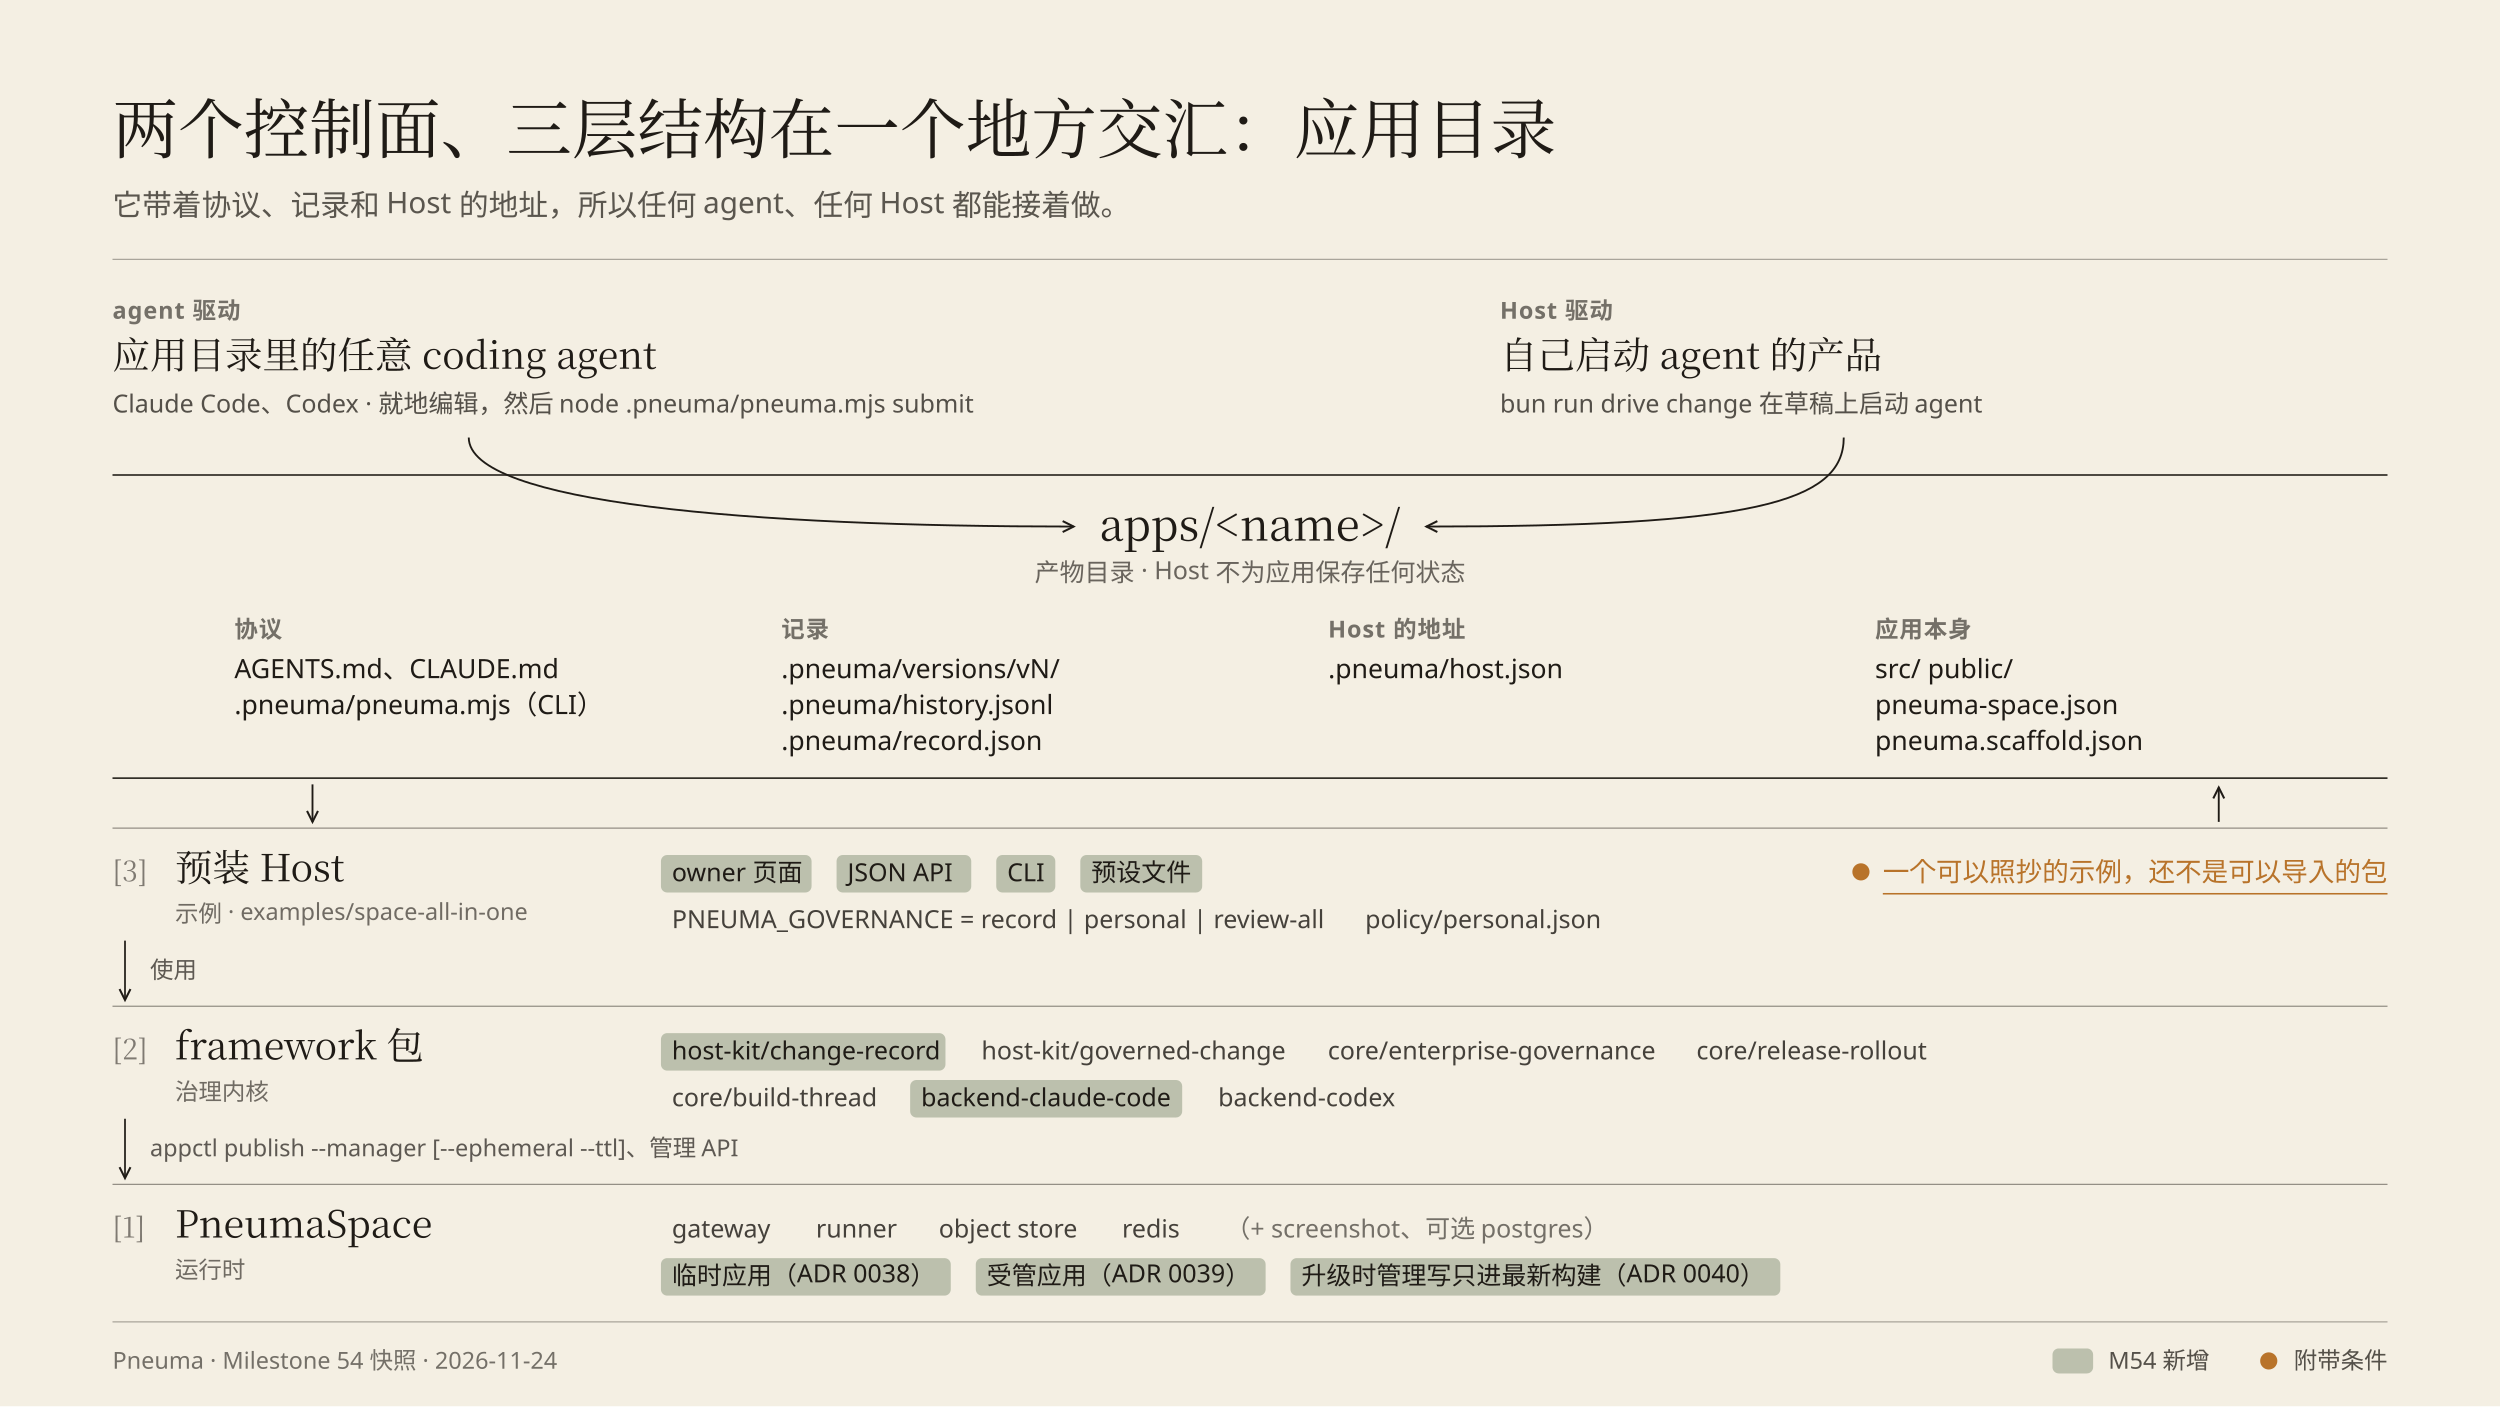
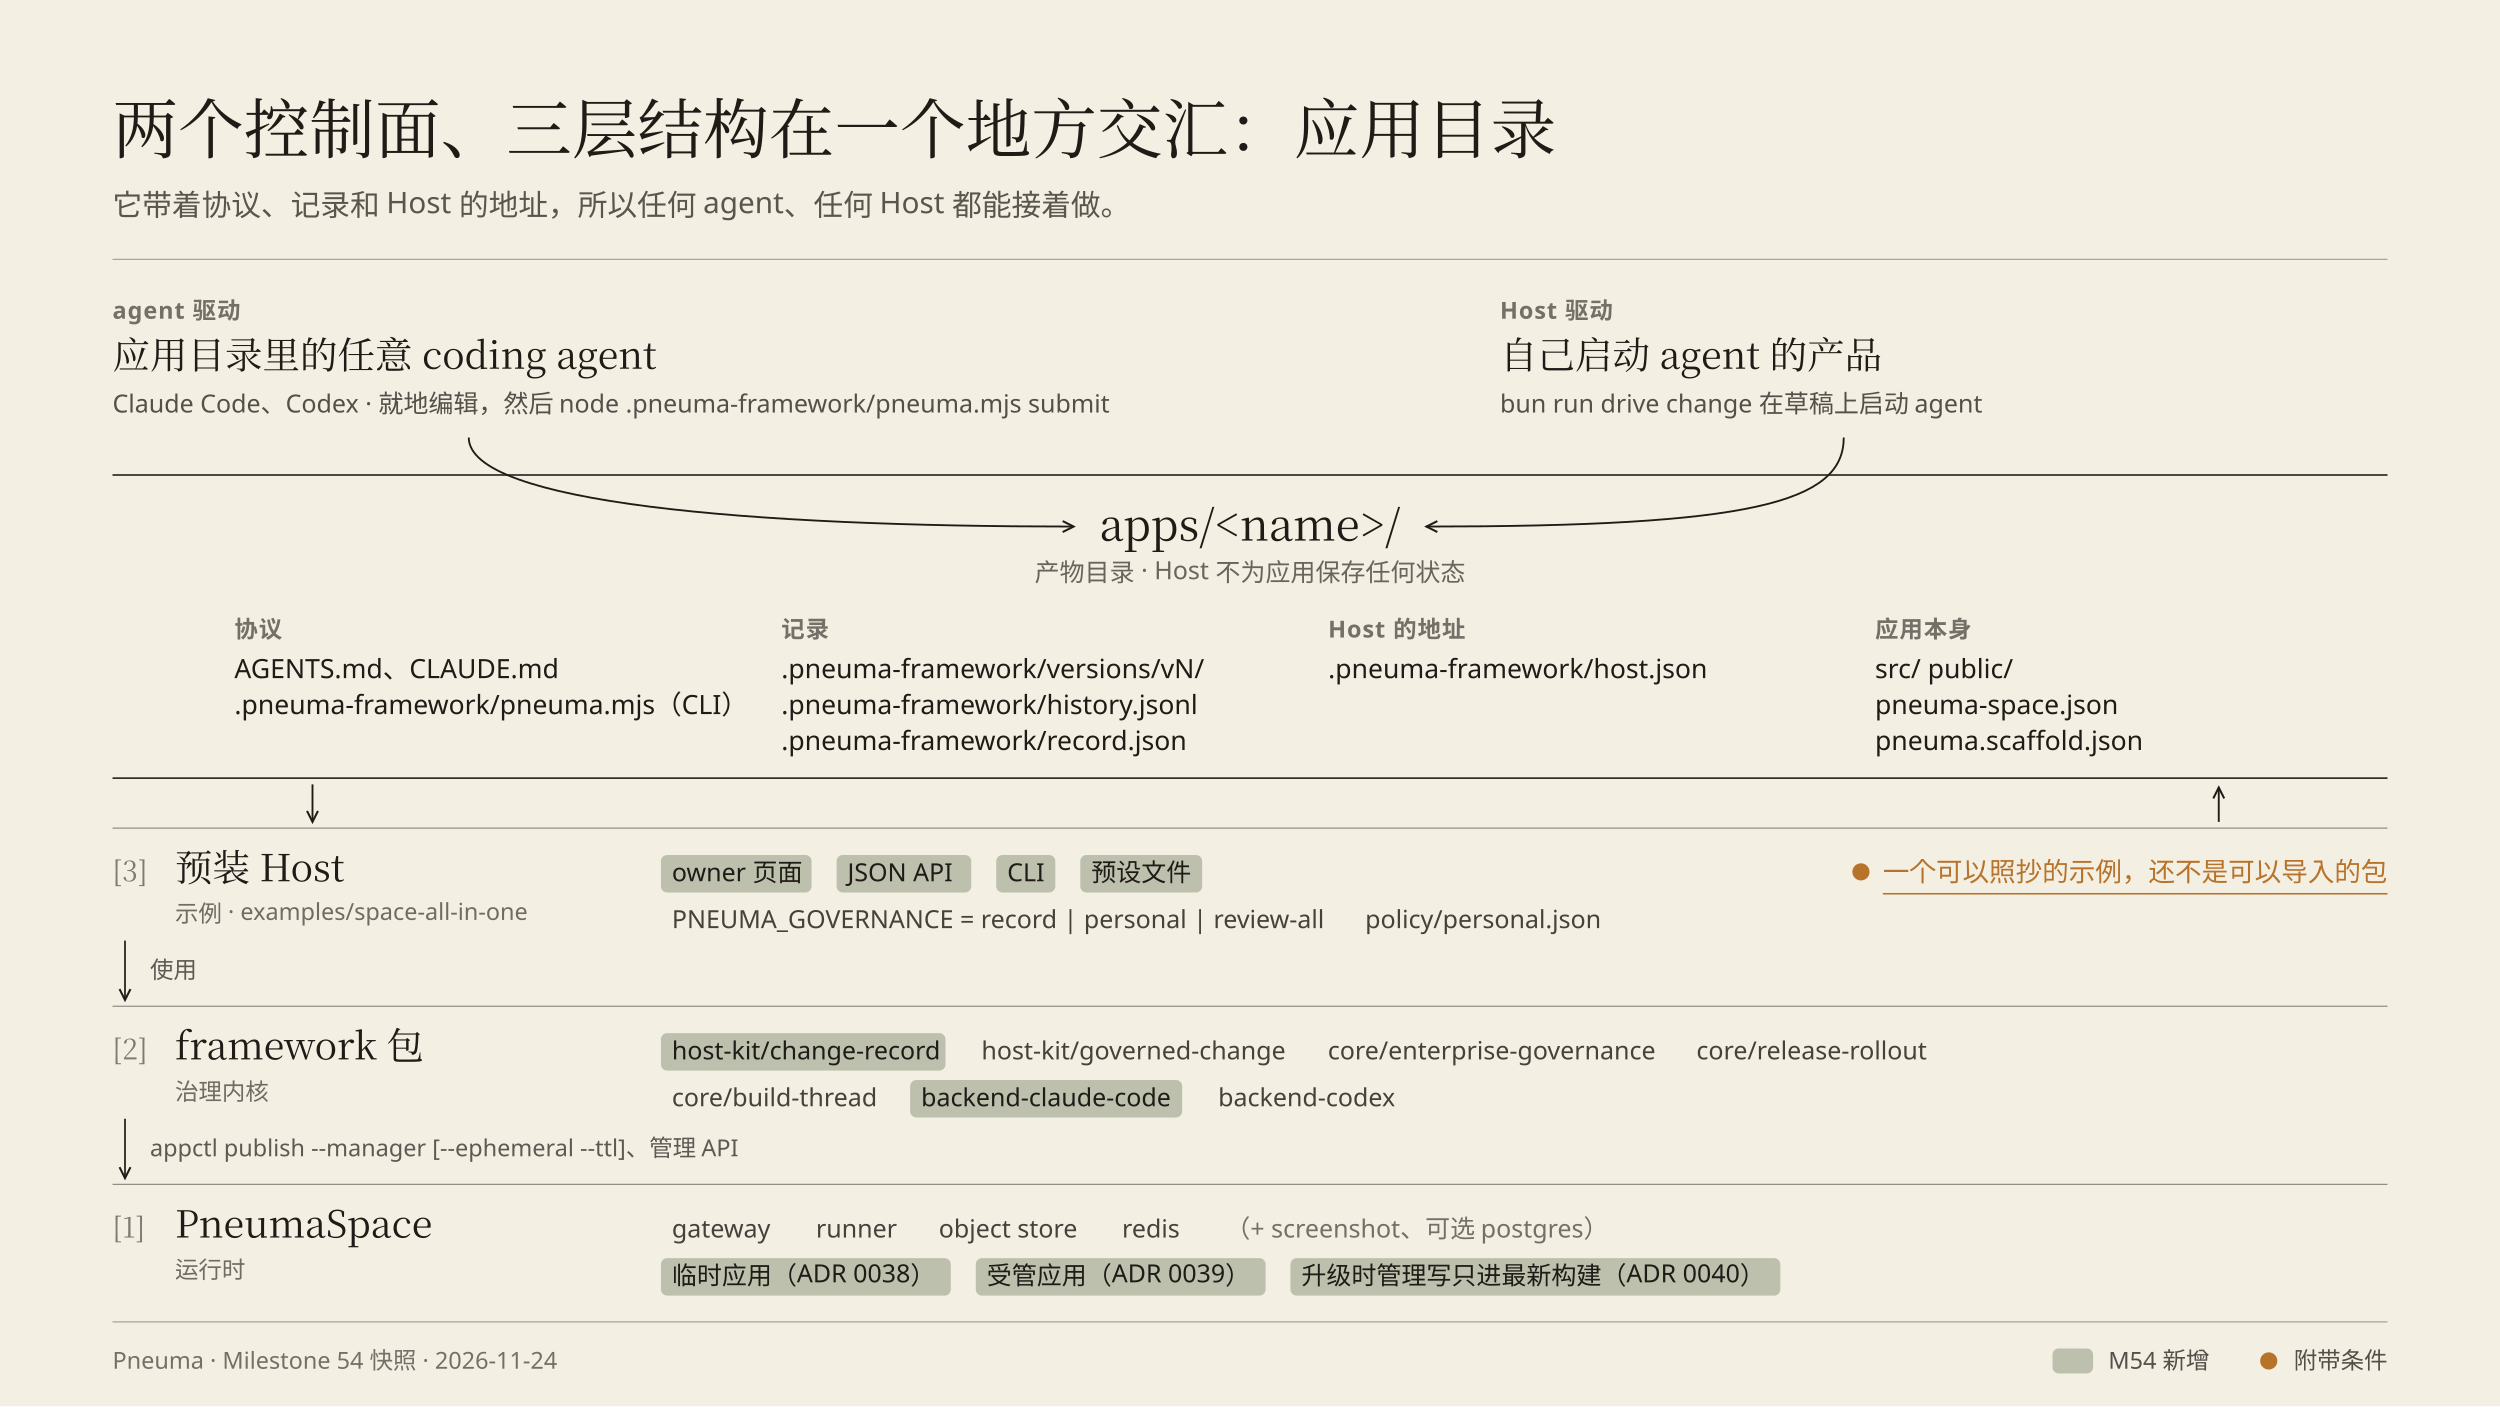
<svg xmlns="http://www.w3.org/2000/svg" width="1600" height="900" viewBox="0 0 1600 900" role="img" aria-labelledby="title desc" lang="zh-CN">
  <defs>
    <style>
      .serif { font-family: 'Iowan Old Style', 'Songti SC', 'Noto Serif CJK SC', serif; }
      .sans { font-family: 'Avenir Next', 'PingFang SC', 'Hiragino Sans GB', sans-serif; }
    </style>
    <marker id="arr" viewBox="0 0 10 10" refX="8.5" refY="5" markerWidth="10" markerHeight="10" markerUnits="userSpaceOnUse" orient="auto">
      <path d="M1.5 1.5 L8.5 5 L1.5 8.5" fill="none" stroke="#1F1B16" stroke-width="1.3" />
    </marker>
    <marker id="arrA" viewBox="0 0 10 10" refX="8.5" refY="5" markerWidth="10" markerHeight="10" markerUnits="userSpaceOnUse" orient="auto">
      <path d="M1.5 1.5 L8.5 5 L1.5 8.5" fill="none" stroke="#B8732A" stroke-width="1.4" />
    </marker>
  </defs>
  <rect x="0.0" y="0.0" width="1600.0" height="900.0" fill="#F4EFE3" />
  <text x="72.0" y="98.0" class="serif" font-size="42" fill="#1F1B16">两个控制面、三层结构在一个地方交汇：应用目录</text>
  <text x="72.0" y="138.0" class="sans" font-size="19" fill="#1F1B16" fill-opacity="0.72">它带着协议、记录和 Host 的地址，所以任何 agent、任何 Host 都能接着做。</text>
  <line x1="72.0" y1="166.0" x2="1528.0" y2="166.0" stroke="#1F1B16" stroke-width="0.8" stroke-opacity="0.35" />
  <line x1="72.0" y1="846.0" x2="1528.0" y2="846.0" stroke="#1F1B16" stroke-width="0.8" stroke-opacity="0.35" />
  <text x="72.0" y="876.0" class="sans" font-size="15" fill="#1F1B16" fill-opacity="0.6">Pneuma · Milestone 54 快照 · 2026-11-24</text>
  <text x="1528.0" y="876.0" class="sans" font-size="15" fill="#1F1B16" fill-opacity="0.75" text-anchor="end">附带条件</text>
  <circle cx="1452.0" cy="871.0" r="5.5" fill="#B8732A" />
  <text x="1414.0" y="876.0" class="sans" font-size="15" fill="#1F1B16" fill-opacity="0.75" text-anchor="end">M54 新增</text>
  <rect x="1313.6" y="863.0" width="26.0" height="16.0" fill="#7A8A6E" fill-opacity="0.46" rx="4" />
  <text x="72.0" y="204.0" class="sans" font-size="15" font-weight="600" letter-spacing="0.6" fill="#1F1B16" fill-opacity="0.6">agent 驱动</text>
  <text x="72.0" y="236.0" class="serif" font-size="24" fill="#1F1B16">应用目录里的任意 coding agent</text>
-   <text x="72.0" y="264.0" class="sans" font-size="16" fill="#1F1B16" fill-opacity="0.75">Claude Code、Codex · 就地编辑，然后 node .pneuma/pneuma.mjs submit</text>
+   <text x="72.0" y="264.0" class="sans" font-size="16" fill="#1F1B16" fill-opacity="0.75">Claude Code、Codex · 就地编辑，然后 node .pneuma-framework/pneuma.mjs submit</text>
  <text x="960.0" y="204.0" class="sans" font-size="15" font-weight="600" letter-spacing="0.6" fill="#1F1B16" fill-opacity="0.6">Host 驱动</text>
  <text x="960.0" y="236.0" class="serif" font-size="24" fill="#1F1B16">自己启动 agent 的产品</text>
  <text x="960.0" y="264.0" class="sans" font-size="16" fill="#1F1B16" fill-opacity="0.75">bun run drive change 在草稿上启动 agent</text>
  <path d="M 300 280 C 300 322, 480 337, 687.098 337" fill="none" stroke="#1F1B16" stroke-width="1.2" marker-end="url(#arr)" />
  <path d="M 1180 280 C 1180 322, 1120 337, 912.902 337" fill="none" stroke="#1F1B16" stroke-width="1.2" marker-end="url(#arr)" />
  <line x1="72.0" y1="304.0" x2="1528.0" y2="304.0" stroke="#1F1B16" stroke-width="1" />
  <line x1="72.0" y1="498.0" x2="1528.0" y2="498.0" stroke="#1F1B16" stroke-width="1" />
  <text x="800.0" y="346.0" class="serif" font-size="28" fill="#1F1B16" text-anchor="middle">apps/&lt;name&gt;/</text>
  <text x="800.0" y="372.0" class="sans" font-size="16" fill="#1F1B16" fill-opacity="0.65" text-anchor="middle">产物目录 · Host 不为应用保存任何状态</text>
  <text x="150.0" y="408.0" class="sans" font-size="15" font-weight="600" letter-spacing="0.6" fill="#1F1B16" fill-opacity="0.6">协议</text>
  <text x="150.0" y="434.0" class="sans" font-size="17" font-weight="500" fill="#1F1B16">AGENTS.md、CLAUDE.md</text>
-   <text x="150.0" y="457.0" class="sans" font-size="17" font-weight="500" fill="#1F1B16">.pneuma/pneuma.mjs（CLI）</text>
+   <text x="150.0" y="457.0" class="sans" font-size="17" font-weight="500" fill="#1F1B16">.pneuma-framework/pneuma.mjs（CLI）</text>
  <text x="500.0" y="408.0" class="sans" font-size="15" font-weight="600" letter-spacing="0.6" fill="#1F1B16" fill-opacity="0.6">记录</text>
-   <text x="500.0" y="434.0" class="sans" font-size="17" font-weight="500" fill="#1F1B16">.pneuma/versions/vN/</text>
-   <text x="500.0" y="457.0" class="sans" font-size="17" font-weight="500" fill="#1F1B16">.pneuma/history.jsonl</text>
-   <text x="500.0" y="480.0" class="sans" font-size="17" font-weight="500" fill="#1F1B16">.pneuma/record.json</text>
+   <text x="500.0" y="434.0" class="sans" font-size="17" font-weight="500" fill="#1F1B16">.pneuma-framework/versions/vN/</text>
+   <text x="500.0" y="457.0" class="sans" font-size="17" font-weight="500" fill="#1F1B16">.pneuma-framework/history.jsonl</text>
+   <text x="500.0" y="480.0" class="sans" font-size="17" font-weight="500" fill="#1F1B16">.pneuma-framework/record.json</text>
  <text x="850.0" y="408.0" class="sans" font-size="15" font-weight="600" letter-spacing="0.6" fill="#1F1B16" fill-opacity="0.6">Host 的地址</text>
-   <text x="850.0" y="434.0" class="sans" font-size="17" font-weight="500" fill="#1F1B16">.pneuma/host.json</text>
+   <text x="850.0" y="434.0" class="sans" font-size="17" font-weight="500" fill="#1F1B16">.pneuma-framework/host.json</text>
  <text x="1200.0" y="408.0" class="sans" font-size="15" font-weight="600" letter-spacing="0.6" fill="#1F1B16" fill-opacity="0.6">应用本身</text>
  <text x="1200.0" y="434.0" class="sans" font-size="17" font-weight="500" fill="#1F1B16">src/  public/</text>
  <text x="1200.0" y="457.0" class="sans" font-size="17" font-weight="500" fill="#1F1B16">pneuma-space.json</text>
  <text x="1200.0" y="480.0" class="sans" font-size="17" font-weight="500" fill="#1F1B16">pneuma.scaffold.json</text>
  <line x1="200.0" y1="502.0" x2="200.0" y2="526.0" stroke="#1F1B16" stroke-width="1.2" marker-end="url(#arr)" />
  <line x1="1420.0" y1="526.0" x2="1420.0" y2="504.0" stroke="#1F1B16" stroke-width="1.2" marker-end="url(#arr)" />
  <line x1="72.0" y1="530.0" x2="1528.0" y2="530.0" stroke="#1F1B16" stroke-width="0.8" stroke-opacity="0.45" />
  <text x="72.0" y="564.0" class="serif" font-size="18" fill="#1F1B16" fill-opacity="0.55">[3]</text>
  <text x="112.0" y="564.0" class="serif" font-size="24" fill="#1F1B16">预装 Host</text>
  <text x="112.0" y="590.0" class="sans" font-size="15" fill="#1F1B16" fill-opacity="0.62">示例 · examples/space-all-in-one</text>
  <rect x="423.0" y="547.2" width="96.4" height="24.0" fill="#7A8A6E" fill-opacity="0.46" rx="4" />
  <text x="430.0" y="564.0" class="sans" font-size="16" font-weight="500" fill="#1F1B16">owner 页面</text>
  <rect x="535.4" y="547.2" width="86.2" height="24.0" fill="#7A8A6E" fill-opacity="0.46" rx="4" />
  <text x="542.4" y="564.0" class="sans" font-size="16" font-weight="500" fill="#1F1B16">JSON API</text>
  <rect x="637.6" y="547.2" width="37.8" height="24.0" fill="#7A8A6E" fill-opacity="0.46" rx="4" />
  <text x="644.6" y="564.0" class="sans" font-size="16" font-weight="500" fill="#1F1B16">CLI</text>
  <rect x="691.4" y="547.2" width="78.0" height="24.0" fill="#7A8A6E" fill-opacity="0.46" rx="4" />
  <text x="698.4" y="564.0" class="sans" font-size="16" font-weight="500" fill="#1F1B16">预设文件</text>
  <text x="430.0" y="594.0" class="sans" font-size="16" font-weight="500" fill="#1F1B16" fill-opacity="0.82">PNEUMA_GOVERNANCE = record | personal | review-all</text>
  <text x="873.7" y="594.0" class="sans" font-size="16" font-weight="500" fill="#1F1B16" fill-opacity="0.82">policy/personal.json</text>
  <line x1="72.0" y1="644.0" x2="1528.0" y2="644.0" stroke="#1F1B16" stroke-width="0.8" stroke-opacity="0.45" />
  <text x="72.0" y="678.0" class="serif" font-size="18" fill="#1F1B16" fill-opacity="0.55">[2]</text>
  <text x="112.0" y="678.0" class="serif" font-size="24" fill="#1F1B16">framework 包</text>
  <text x="112.0" y="704.0" class="sans" font-size="15" fill="#1F1B16" fill-opacity="0.62">治理内核</text>
  <rect x="423.0" y="661.2" width="182.1" height="24.0" fill="#7A8A6E" fill-opacity="0.46" rx="4" />
  <text x="430.0" y="678.0" class="sans" font-size="16" font-weight="500" fill="#1F1B16">host-kit/change-record</text>
  <text x="628.1" y="678.0" class="sans" font-size="16" font-weight="500" fill="#1F1B16" fill-opacity="0.82">host-kit/governed-change</text>
  <text x="849.8" y="678.0" class="sans" font-size="16" font-weight="500" fill="#1F1B16" fill-opacity="0.82">core/enterprise-governance</text>
  <text x="1085.7" y="678.0" class="sans" font-size="16" font-weight="500" fill="#1F1B16" fill-opacity="0.82">core/release-rollout</text>
  <text x="430.0" y="708.0" class="sans" font-size="16" font-weight="500" fill="#1F1B16" fill-opacity="0.82">core/build-thread</text>
  <rect x="582.5" y="691.2" width="174.1" height="24.0" fill="#7A8A6E" fill-opacity="0.46" rx="4" />
  <text x="589.5" y="708.0" class="sans" font-size="16" font-weight="500" fill="#1F1B16">backend-claude-code</text>
  <text x="779.6" y="708.0" class="sans" font-size="16" font-weight="500" fill="#1F1B16" fill-opacity="0.82">backend-codex</text>
  <line x1="72.0" y1="758.0" x2="1528.0" y2="758.0" stroke="#1F1B16" stroke-width="0.8" stroke-opacity="0.45" />
  <text x="72.0" y="792.0" class="serif" font-size="18" fill="#1F1B16" fill-opacity="0.55">[1]</text>
  <text x="112.0" y="792.0" class="serif" font-size="24" fill="#1F1B16">PneumaSpace</text>
  <text x="112.0" y="818.0" class="sans" font-size="15" fill="#1F1B16" fill-opacity="0.62">运行时</text>
  <text x="430.0" y="792.0" class="sans" font-size="16" font-weight="500" fill="#1F1B16" fill-opacity="0.82">gateway</text>
  <text x="522.2" y="792.0" class="sans" font-size="16" font-weight="500" fill="#1F1B16" fill-opacity="0.82">runner</text>
  <text x="600.8" y="792.0" class="sans" font-size="16" font-weight="500" fill="#1F1B16" fill-opacity="0.82">object store</text>
  <text x="718.1" y="792.0" class="sans" font-size="16" font-weight="500" fill="#1F1B16" fill-opacity="0.82">redis</text>
  <text x="784.2" y="792.0" class="sans" font-size="16" fill="#1F1B16" fill-opacity="0.6">（+ screenshot、可选 postgres）</text>
  <rect x="423.0" y="805.2" width="185.5" height="24.0" fill="#7A8A6E" fill-opacity="0.46" rx="4" />
  <text x="430.0" y="822.0" class="sans" font-size="16" font-weight="500" fill="#1F1B16">临时应用（ADR 0038）</text>
  <rect x="624.5" y="805.2" width="185.5" height="24.0" fill="#7A8A6E" fill-opacity="0.46" rx="4" />
  <text x="631.5" y="822.0" class="sans" font-size="16" font-weight="500" fill="#1F1B16">受管应用（ADR 0039）</text>
  <rect x="825.9" y="805.2" width="313.5" height="24.0" fill="#7A8A6E" fill-opacity="0.46" rx="4" />
  <text x="832.9" y="822.0" class="sans" font-size="16" font-weight="500" fill="#1F1B16">升级时管理写只进最新构建（ADR 0040）</text>
  <text x="1528.0" y="564.0" class="sans" font-size="17" font-weight="500" fill="#B8732A" text-anchor="end">一个可以照抄的示例，还不是可以导入的包</text>
  <circle cx="1191.0" cy="558.0" r="5.5" fill="#B8732A" />
  <line x1="1205.0" y1="572.0" x2="1528.0" y2="572.0" stroke="#B8732A" stroke-width="1" />
  <line x1="80.0" y1="602.0" x2="80.0" y2="640.0" stroke="#1F1B16" stroke-width="1.1" marker-end="url(#arr)" />
  <text x="96.0" y="626.0" class="sans" font-size="15" fill="#1F1B16" fill-opacity="0.7">使用</text>
  <line x1="80.0" y1="716.0" x2="80.0" y2="754.0" stroke="#1F1B16" stroke-width="1.1" marker-end="url(#arr)" />
  <text x="96.0" y="740.0" class="sans" font-size="15" fill="#1F1B16" fill-opacity="0.7">appctl publish --manager [--ephemeral --ttl]、管理 API</text>
</svg>
